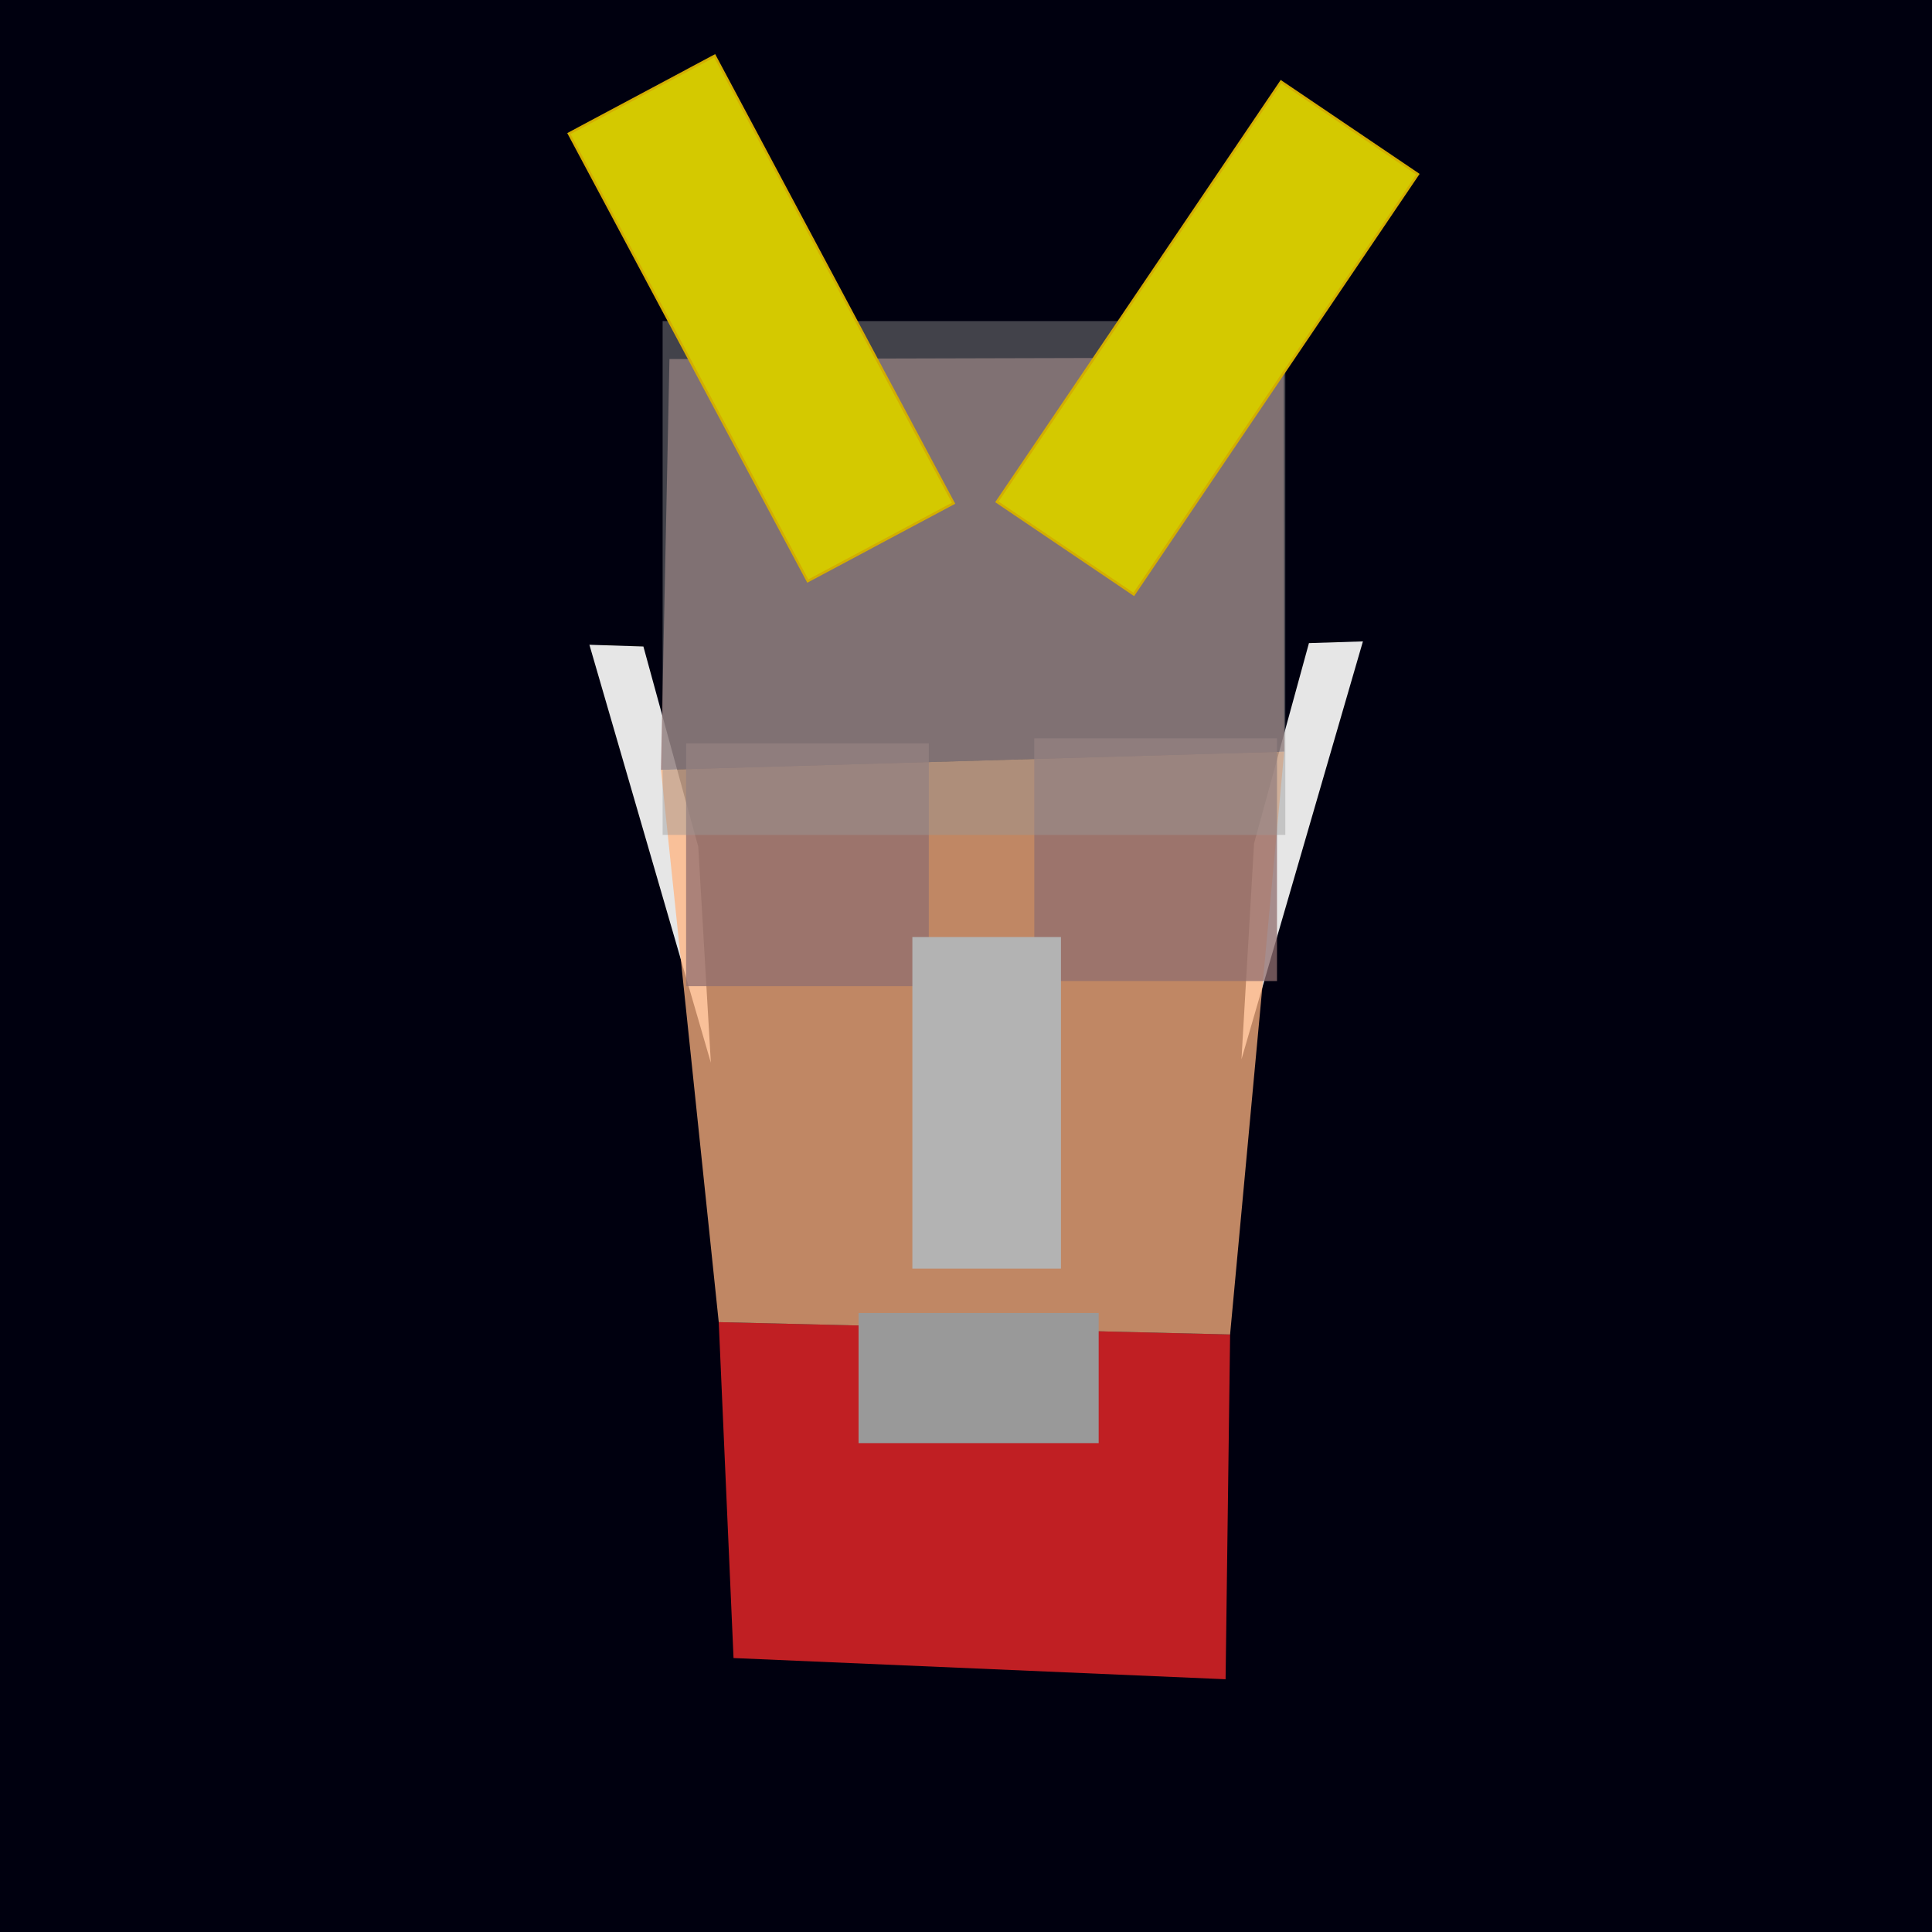
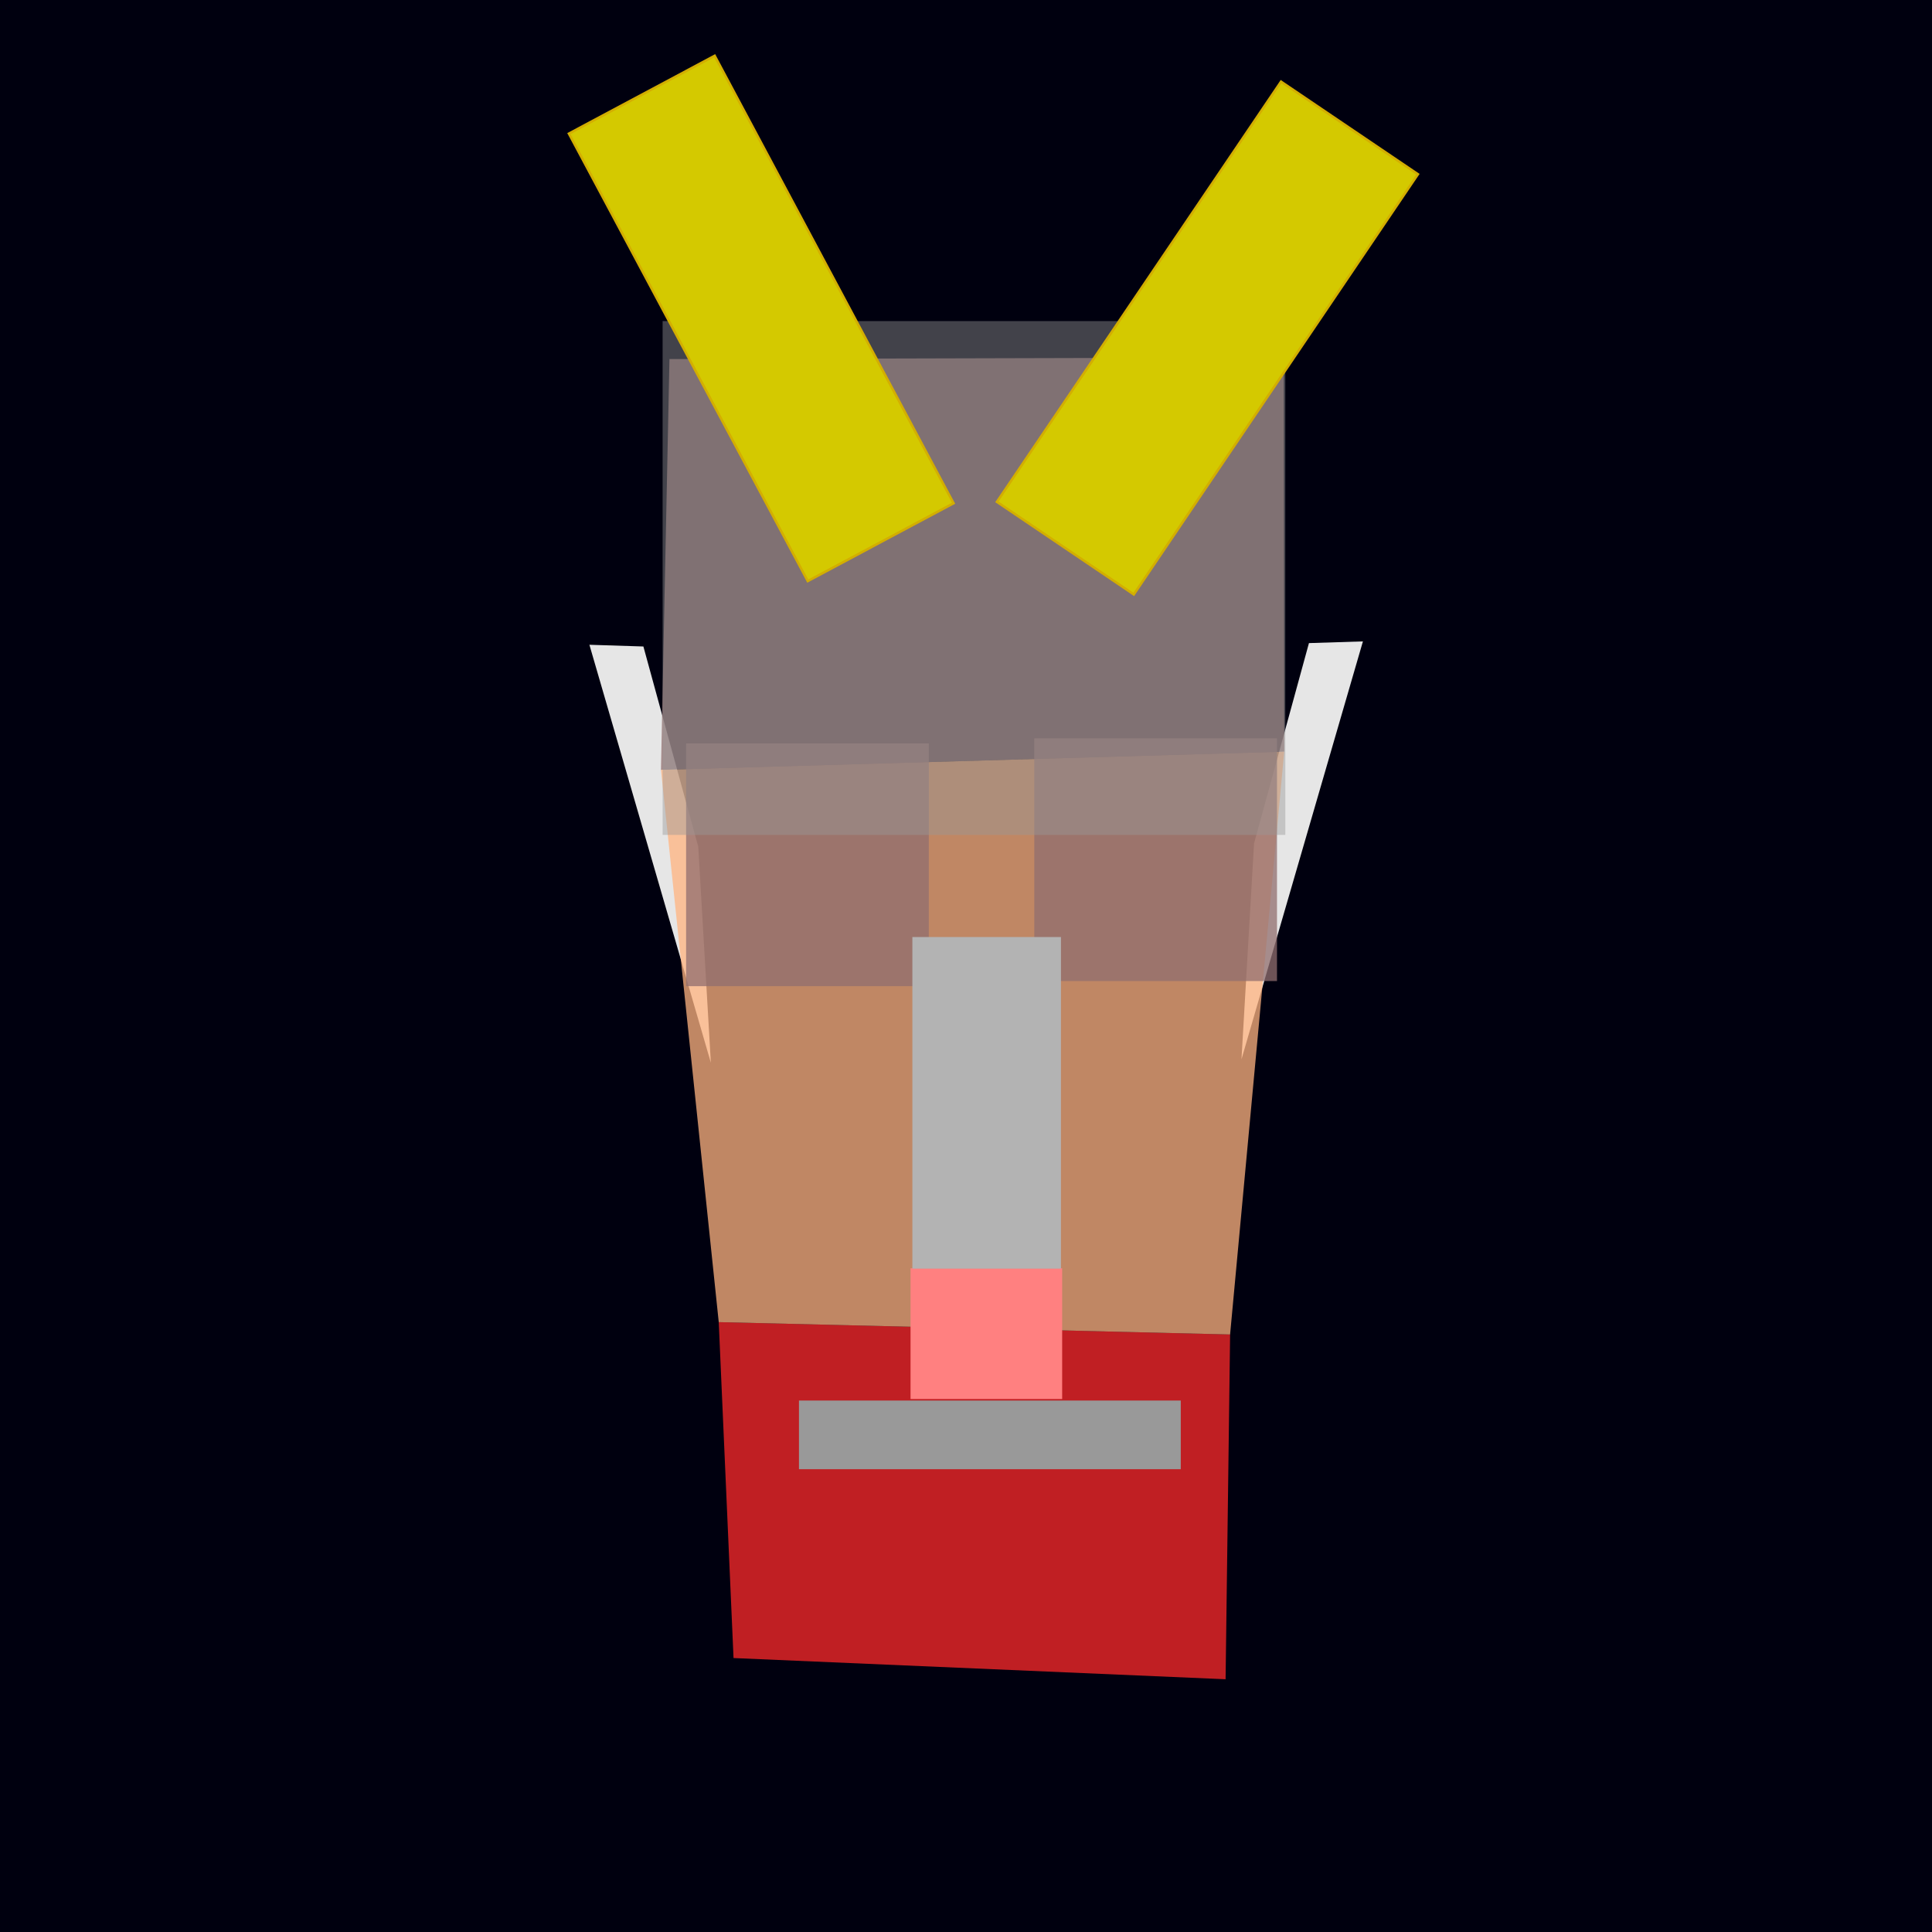
<svg xmlns="http://www.w3.org/2000/svg" width="210mm" height="210mm" viewBox="0 0 210 210" version="1.1" id="svg201" enable-background="new">
  <style id="style475" />
  <defs id="defs195" />
  <g id="layer1">
    <rect style="vector-effect:none;fill:#00000f;stroke-width:0.265;stop-color:#000000" id="rect969" width="210.878" height="212.796" x="-0.081" y="-1.04" />
  </g>
  <g id="contents" style="display:inline">
    <path id="guide_ear-5-6" d="M 69.934,70.27 75.898,92.037 77.268,115.517 64.066,70.084 Z" style="display:inline;fill:#e6e6e6;stroke-width:0.098" />
    <path style="display:inline;fill:#e6e6e6;stroke-width:0.098" d="m 142.277,69.902 -5.965,21.767 -1.37,23.48 13.202,-45.432 z" id="guide_ear-5-6-9" />
    <path style="display:inline;fill:#916f6f;fill-opacity:0.752;stroke-width:0.271" d="m 72.767,39.029 66.772,-0.174 0.053,42.851 -67.747,1.98 z" id="guide_skull_cap-2" />
    <path style="display:inline;fill:#ff2a2a;fill-opacity:0.752;stroke-width:0.271" d="m 78.124,143.71 55.584,1.343 -0.492,37.474 -53.484,-2.304 z" id="guide_mandible-2" />
    <path style="display:inline;fill:#ffb380;fill-opacity:0.752;stroke-width:0.271" d="m 71.846,83.684 67.743,-1.979 -5.883,63.348 -55.582,-1.343 z" id="guide_cheek_bones-2" />
    <path style="display:inline;vector-effect:none;fill:#916f6f;fill-opacity:0.752;stroke-width:0.226;stop-color:#000000" d="M 74.576,80.808 H 100.959 V 107.192 H 74.576 Z" id="guide_eye-2" />
    <path id="guide_eye-2-5" d="m 138.804,80.253 h -26.383 v 26.383 h 26.383 z" style="display:inline;vector-effect:none;fill:#916f6f;fill-opacity:0.752;stroke-width:0.226;stop-color:#000000" />
-     <rect y="101.852" x="99.171" height="36.043" width="16.15" id="guide_nose-2" style="display:inline;fill:#b3b3b3;stroke-width:0.154" />
-     <rect y="142.712" x="93.323" height="14.15" width="26.097" id="guide_mouth-2" style="fill:#999999;fill-rule:evenodd;stroke-width:0.229" />
+     <rect y="152.233" x="86.844" height="7.463" width="41.5" id="guide_mouth-2" style="fill:#999999;fill-rule:evenodd;stroke-width:0.21" />
    <rect y="34.901" x="72.024" height="55.85" width="67.684" id="guide_hair-2" style="display:inline;opacity:0.992;fill:#999999;fill-opacity:0.441;fill-rule:evenodd;stroke-width:0.157">
      </rect>
    <path id="guide_horn:0.1:-2" d="M 61.835,14.52 77.683,6.06 103.649,54.701 87.802,63.161 Z" style="vector-effect:none;fill:#d4c900;stroke:#d3ae00;stroke-width:0.265;stop-color:#000000" />
    <path style="display:inline;vector-effect:none;fill:#d4c900;stroke:#d3ae00;stroke-width:0.265;stop-color:#000000" d="M 154.124,18.937 139.242,8.874 108.357,54.55 123.239,64.613 Z" id="guide_horn:0.1:-1" />
+     <rect y="137.855" x="98.972" height="14.214" width="16.48" id="guide_mustache" style="display:inline;fill:#ff8080;fill-rule:evenodd;stroke-width:0.299" />
+     <rect y="101.852" x="99.171" height="36.043" width="16.15" id="guide_nose-2" style="display:inline;fill:#b3b3b3;stroke-width:0.154" />
  </g>
</svg>
